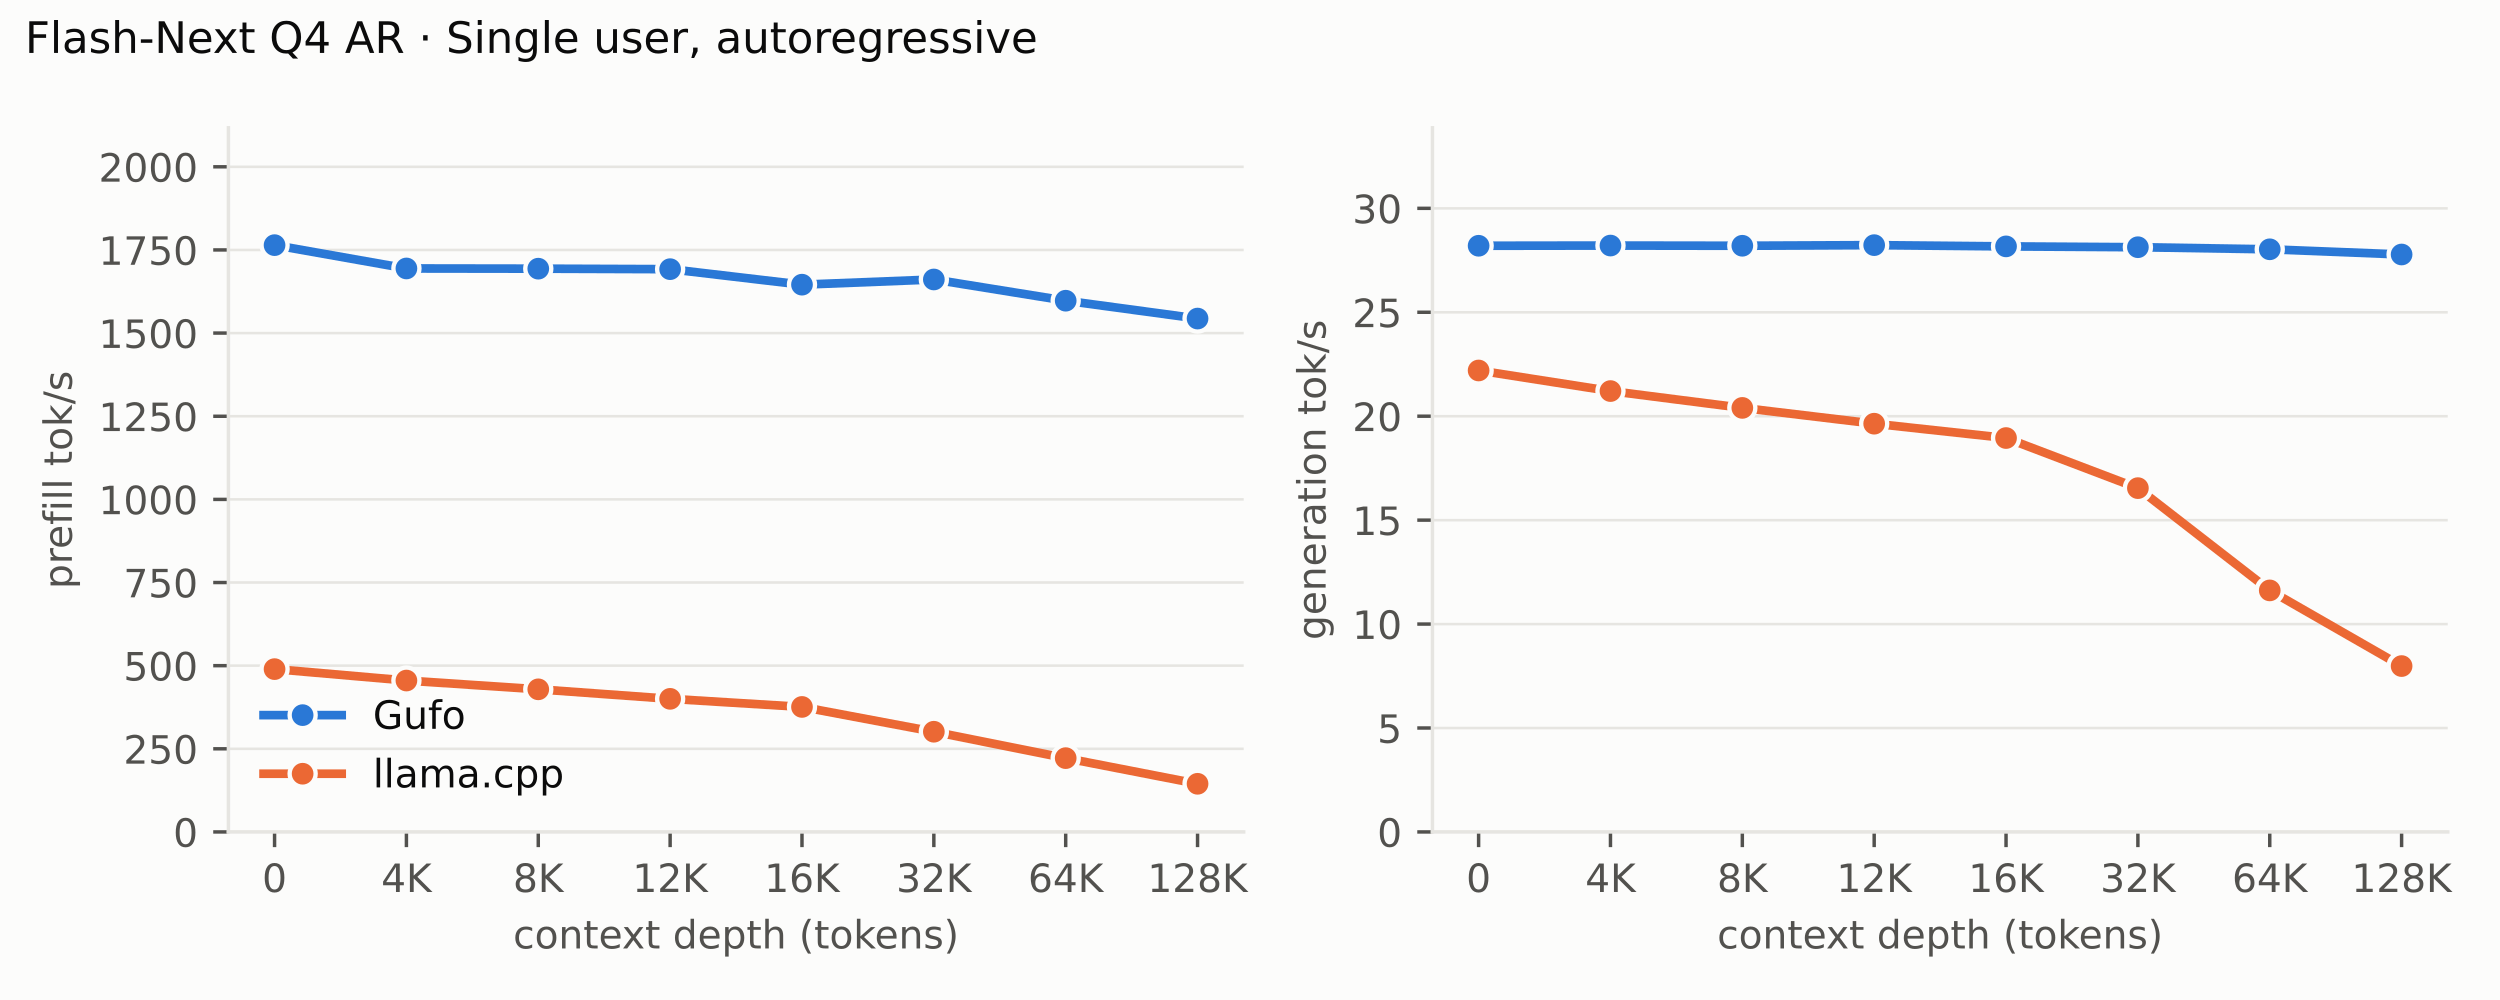
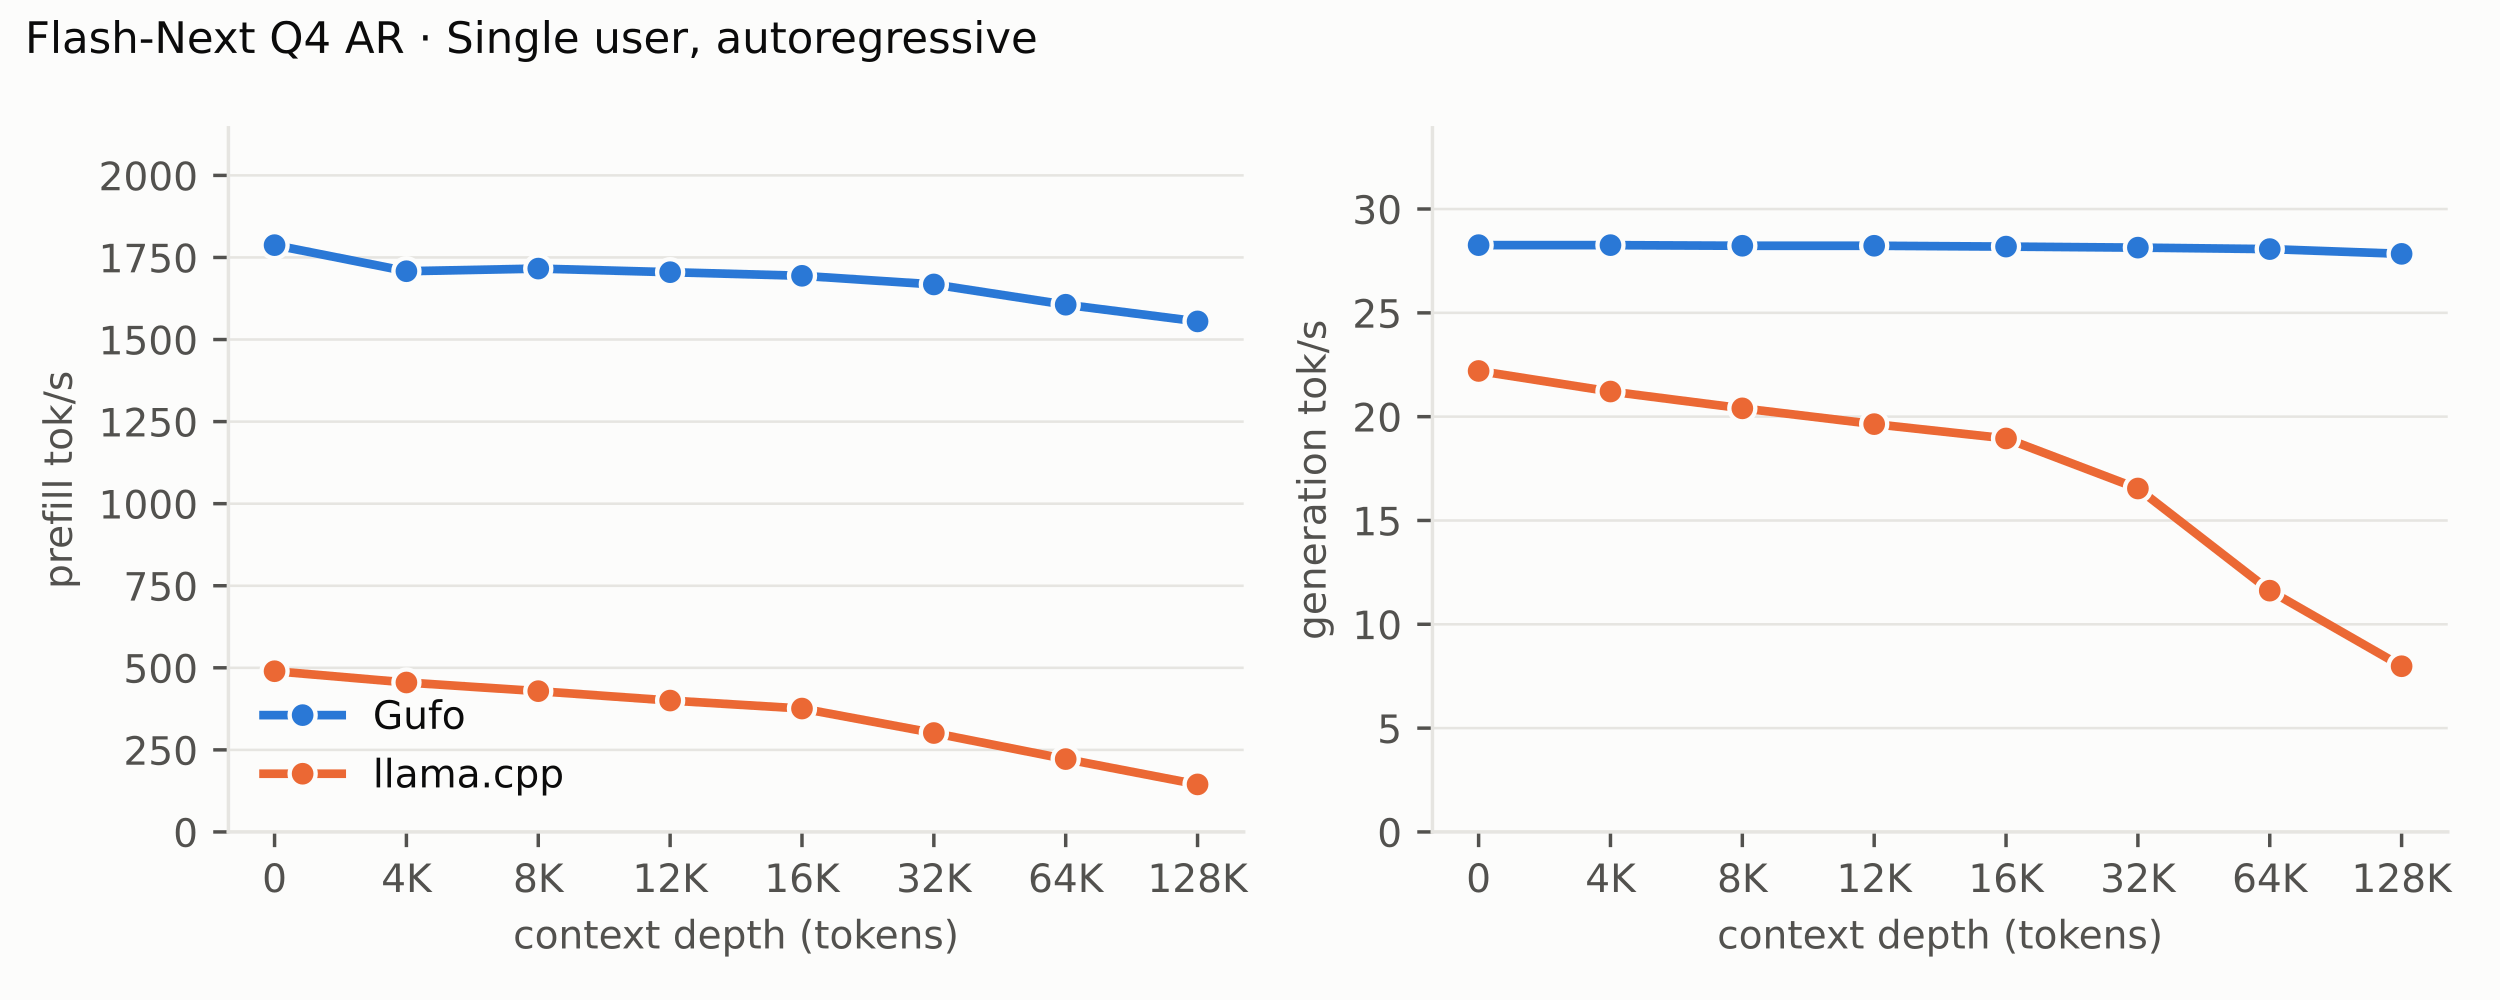
<svg xmlns="http://www.w3.org/2000/svg" xmlns:xlink="http://www.w3.org/1999/xlink" width="576pt" height="230.4pt" viewBox="0 0 576 230.4" version="1.1">
  <defs>
    <style type="text/css">*{stroke-linejoin: round; stroke-linecap: butt}</style>
  </defs>
  <g id="figure_1">
    <g id="patch_1">
      <path d="M 0 230.4 L 576 230.4 L 576 0 L 0 0 z " style="fill: #fcfcfb" />
    </g>
    <g id="axes_1">
      <g id="patch_2">
        <path d="M 52.626 191.679 L 286.549 191.679 L 286.549 29.441 L 52.626 29.441 z " style="fill: #fcfcfb" />
      </g>
      <g id="matplotlib.axis_1">
        <g id="xtick_1">
          <g id="line2d_1">
            <defs>
              <path id="m1ebf051f68" d="M 0 0 L 0 3.5 " style="stroke: #52514e; stroke-width: 0.8" />
            </defs>
            <g>
              <use xlink:href="#m1ebf051f68" x="63.259" y="191.679" style="fill: #52514e; stroke: #52514e; stroke-width: 0.8" />
            </g>
          </g>
          <g id="text_1">
            <text style="font-size: 9px; font-family: 'DejaVu Sans', 'Bitstream Vera Sans', 'Computer Modern Sans Serif', 'Lucida Grande', 'Verdana', 'Geneva', 'Lucid', 'Arial', 'Helvetica', 'Avant Garde', sans-serif; text-anchor: middle; fill: #52514e" x="63.259" y="205.517" transform="rotate(-0 63.25858 205.5172)">0</text>
          </g>
        </g>
        <g id="xtick_2">
          <g id="line2d_2">
            <g>
              <use xlink:href="#m1ebf051f68" x="93.638" y="191.679" style="fill: #52514e; stroke: #52514e; stroke-width: 0.8" />
            </g>
          </g>
          <g id="text_2">
            <text style="font-size: 9px; font-family: 'DejaVu Sans', 'Bitstream Vera Sans', 'Computer Modern Sans Serif', 'Lucida Grande', 'Verdana', 'Geneva', 'Lucid', 'Arial', 'Helvetica', 'Avant Garde', sans-serif; text-anchor: middle; fill: #52514e" x="93.638" y="205.517" transform="rotate(-0 93.63823 205.5172)">4K</text>
          </g>
        </g>
        <g id="xtick_3">
          <g id="line2d_3">
            <g>
              <use xlink:href="#m1ebf051f68" x="124.018" y="191.679" style="fill: #52514e; stroke: #52514e; stroke-width: 0.8" />
            </g>
          </g>
          <g id="text_3">
            <text style="font-size: 9px; font-family: 'DejaVu Sans', 'Bitstream Vera Sans', 'Computer Modern Sans Serif', 'Lucida Grande', 'Verdana', 'Geneva', 'Lucid', 'Arial', 'Helvetica', 'Avant Garde', sans-serif; text-anchor: middle; fill: #52514e" x="124.018" y="205.517" transform="rotate(-0 124.0179 205.5172)">8K</text>
          </g>
        </g>
        <g id="xtick_4">
          <g id="line2d_4">
            <g>
              <use xlink:href="#m1ebf051f68" x="154.398" y="191.679" style="fill: #52514e; stroke: #52514e; stroke-width: 0.8" />
            </g>
          </g>
          <g id="text_4">
            <text style="font-size: 9px; font-family: 'DejaVu Sans', 'Bitstream Vera Sans', 'Computer Modern Sans Serif', 'Lucida Grande', 'Verdana', 'Geneva', 'Lucid', 'Arial', 'Helvetica', 'Avant Garde', sans-serif; text-anchor: middle; fill: #52514e" x="154.398" y="205.517" transform="rotate(-0 154.3975 205.5172)">12K</text>
          </g>
        </g>
        <g id="xtick_5">
          <g id="line2d_5">
            <g>
              <use xlink:href="#m1ebf051f68" x="184.777" y="191.679" style="fill: #52514e; stroke: #52514e; stroke-width: 0.8" />
            </g>
          </g>
          <g id="text_5">
            <text style="font-size: 9px; font-family: 'DejaVu Sans', 'Bitstream Vera Sans', 'Computer Modern Sans Serif', 'Lucida Grande', 'Verdana', 'Geneva', 'Lucid', 'Arial', 'Helvetica', 'Avant Garde', sans-serif; text-anchor: middle; fill: #52514e" x="184.777" y="205.517" transform="rotate(-0 184.7772 205.5172)">16K</text>
          </g>
        </g>
        <g id="xtick_6">
          <g id="line2d_6">
            <g>
              <use xlink:href="#m1ebf051f68" x="215.157" y="191.679" style="fill: #52514e; stroke: #52514e; stroke-width: 0.8" />
            </g>
          </g>
          <g id="text_6">
            <text style="font-size: 9px; font-family: 'DejaVu Sans', 'Bitstream Vera Sans', 'Computer Modern Sans Serif', 'Lucida Grande', 'Verdana', 'Geneva', 'Lucid', 'Arial', 'Helvetica', 'Avant Garde', sans-serif; text-anchor: middle; fill: #52514e" x="215.157" y="205.517" transform="rotate(-0 215.1568 205.5172)">32K</text>
          </g>
        </g>
        <g id="xtick_7">
          <g id="line2d_7">
            <g>
              <use xlink:href="#m1ebf051f68" x="245.536" y="191.679" style="fill: #52514e; stroke: #52514e; stroke-width: 0.8" />
            </g>
          </g>
          <g id="text_7">
            <text style="font-size: 9px; font-family: 'DejaVu Sans', 'Bitstream Vera Sans', 'Computer Modern Sans Serif', 'Lucida Grande', 'Verdana', 'Geneva', 'Lucid', 'Arial', 'Helvetica', 'Avant Garde', sans-serif; text-anchor: middle; fill: #52514e" x="245.536" y="205.517" transform="rotate(-0 245.5365 205.5172)">64K</text>
          </g>
        </g>
        <g id="xtick_8">
          <g id="line2d_8">
            <g>
              <use xlink:href="#m1ebf051f68" x="275.916" y="191.679" style="fill: #52514e; stroke: #52514e; stroke-width: 0.8" />
            </g>
          </g>
          <g id="text_8">
            <text style="font-size: 9px; font-family: 'DejaVu Sans', 'Bitstream Vera Sans', 'Computer Modern Sans Serif', 'Lucida Grande', 'Verdana', 'Geneva', 'Lucid', 'Arial', 'Helvetica', 'Avant Garde', sans-serif; text-anchor: middle; fill: #52514e" x="275.916" y="205.517" transform="rotate(-0 275.9161 205.5172)">128K</text>
          </g>
        </g>
        <g id="text_9">
          <text style="font-size: 9px; font-family: 'DejaVu Sans', 'Bitstream Vera Sans', 'Computer Modern Sans Serif', 'Lucida Grande', 'Verdana', 'Geneva', 'Lucid', 'Arial', 'Helvetica', 'Avant Garde', sans-serif; text-anchor: middle; fill: #52514e" x="169.587" y="218.518" transform="rotate(-0 169.5874 218.5179)">context depth (tokens)</text>
        </g>
      </g>
      <g id="matplotlib.axis_2">
        <g id="ytick_1">
          <g id="line2d_9">
            <path d="M 52.626 191.679 L 286.549 191.679 " clip-path="url(#p1245cb9a4b)" style="fill: none; stroke: #e6e5e1; stroke-width: 0.6; stroke-linecap: square" />
          </g>
          <g id="line2d_10">
            <defs>
              <path id="m680e5b1e24" d="M 0 0 L -3.5 0 " style="stroke: #52514e; stroke-width: 0.8" />
            </defs>
            <g>
              <use xlink:href="#m680e5b1e24" x="52.626" y="191.679" style="fill: #52514e; stroke: #52514e; stroke-width: 0.8" />
            </g>
          </g>
          <g id="text_10">
            <text style="font-size: 9px; font-family: 'DejaVu Sans', 'Bitstream Vera Sans', 'Computer Modern Sans Serif', 'Lucida Grande', 'Verdana', 'Geneva', 'Lucid', 'Arial', 'Helvetica', 'Avant Garde', sans-serif; text-anchor: end; fill: #52514e" x="45.626" y="195.098" transform="rotate(-0 45.6257 195.0982)">0</text>
          </g>
        </g>
        <g id="ytick_2">
          <g id="line2d_11">
-             <path d="M 52.626 172.524 L 286.549 172.524 " clip-path="url(#p1245cb9a4b)" style="fill: none; stroke: #e6e5e1; stroke-width: 0.6; stroke-linecap: square" />
+             <path d="M 52.626 172.771 L 286.549 172.771 " clip-path="url(#p1245cb9a4b)" style="fill: none; stroke: #e6e5e1; stroke-width: 0.6; stroke-linecap: square" />
          </g>
          <g id="line2d_12">
            <g>
-               <use xlink:href="#m680e5b1e24" x="52.626" y="172.524" style="fill: #52514e; stroke: #52514e; stroke-width: 0.8" />
+               <use xlink:href="#m680e5b1e24" x="52.626" y="172.771" style="fill: #52514e; stroke: #52514e; stroke-width: 0.8" />
            </g>
          </g>
          <g id="text_11">
-             <text style="font-size: 9px; font-family: 'DejaVu Sans', 'Bitstream Vera Sans', 'Computer Modern Sans Serif', 'Lucida Grande', 'Verdana', 'Geneva', 'Lucid', 'Arial', 'Helvetica', 'Avant Garde', sans-serif; text-anchor: end; fill: #52514e" x="45.626" y="175.943" transform="rotate(-0 45.6257 175.9426)">250</text>
+             <text style="font-size: 9px; font-family: 'DejaVu Sans', 'Bitstream Vera Sans', 'Computer Modern Sans Serif', 'Lucida Grande', 'Verdana', 'Geneva', 'Lucid', 'Arial', 'Helvetica', 'Avant Garde', sans-serif; text-anchor: end; fill: #52514e" x="45.626" y="176.19" transform="rotate(-0 45.6257 176.1897)">250</text>
          </g>
        </g>
        <g id="ytick_3">
          <g id="line2d_13">
-             <path d="M 52.626 153.368 L 286.549 153.368 " clip-path="url(#p1245cb9a4b)" style="fill: none; stroke: #e6e5e1; stroke-width: 0.6; stroke-linecap: square" />
+             <path d="M 52.626 153.862 L 286.549 153.862 " clip-path="url(#p1245cb9a4b)" style="fill: none; stroke: #e6e5e1; stroke-width: 0.6; stroke-linecap: square" />
          </g>
          <g id="line2d_14">
            <g>
-               <use xlink:href="#m680e5b1e24" x="52.626" y="153.368" style="fill: #52514e; stroke: #52514e; stroke-width: 0.8" />
+               <use xlink:href="#m680e5b1e24" x="52.626" y="153.862" style="fill: #52514e; stroke: #52514e; stroke-width: 0.8" />
            </g>
          </g>
          <g id="text_12">
-             <text style="font-size: 9px; font-family: 'DejaVu Sans', 'Bitstream Vera Sans', 'Computer Modern Sans Serif', 'Lucida Grande', 'Verdana', 'Geneva', 'Lucid', 'Arial', 'Helvetica', 'Avant Garde', sans-serif; text-anchor: end; fill: #52514e" x="45.626" y="156.787" transform="rotate(-0 45.6257 156.787)">500</text>
+             <text style="font-size: 9px; font-family: 'DejaVu Sans', 'Bitstream Vera Sans', 'Computer Modern Sans Serif', 'Lucida Grande', 'Verdana', 'Geneva', 'Lucid', 'Arial', 'Helvetica', 'Avant Garde', sans-serif; text-anchor: end; fill: #52514e" x="45.626" y="157.281" transform="rotate(-0 45.6257 157.2813)">500</text>
          </g>
        </g>
        <g id="ytick_4">
          <g id="line2d_15">
-             <path d="M 52.626 134.212 L 286.549 134.212 " clip-path="url(#p1245cb9a4b)" style="fill: none; stroke: #e6e5e1; stroke-width: 0.6; stroke-linecap: square" />
+             <path d="M 52.626 134.954 L 286.549 134.954 " clip-path="url(#p1245cb9a4b)" style="fill: none; stroke: #e6e5e1; stroke-width: 0.6; stroke-linecap: square" />
          </g>
          <g id="line2d_16">
            <g>
-               <use xlink:href="#m680e5b1e24" x="52.626" y="134.212" style="fill: #52514e; stroke: #52514e; stroke-width: 0.8" />
+               <use xlink:href="#m680e5b1e24" x="52.626" y="134.954" style="fill: #52514e; stroke: #52514e; stroke-width: 0.8" />
            </g>
          </g>
          <g id="text_13">
-             <text style="font-size: 9px; font-family: 'DejaVu Sans', 'Bitstream Vera Sans', 'Computer Modern Sans Serif', 'Lucida Grande', 'Verdana', 'Geneva', 'Lucid', 'Arial', 'Helvetica', 'Avant Garde', sans-serif; text-anchor: end; fill: #52514e" x="45.626" y="137.631" transform="rotate(-0 45.6257 137.6314)">750</text>
+             <text style="font-size: 9px; font-family: 'DejaVu Sans', 'Bitstream Vera Sans', 'Computer Modern Sans Serif', 'Lucida Grande', 'Verdana', 'Geneva', 'Lucid', 'Arial', 'Helvetica', 'Avant Garde', sans-serif; text-anchor: end; fill: #52514e" x="45.626" y="138.373" transform="rotate(-0 45.6257 138.3728)">750</text>
          </g>
        </g>
        <g id="ytick_5">
          <g id="line2d_17">
-             <path d="M 52.626 115.057 L 286.549 115.057 " clip-path="url(#p1245cb9a4b)" style="fill: none; stroke: #e6e5e1; stroke-width: 0.6; stroke-linecap: square" />
+             <path d="M 52.626 116.045 L 286.549 116.045 " clip-path="url(#p1245cb9a4b)" style="fill: none; stroke: #e6e5e1; stroke-width: 0.6; stroke-linecap: square" />
          </g>
          <g id="line2d_18">
            <g>
-               <use xlink:href="#m680e5b1e24" x="52.626" y="115.057" style="fill: #52514e; stroke: #52514e; stroke-width: 0.8" />
+               <use xlink:href="#m680e5b1e24" x="52.626" y="116.045" style="fill: #52514e; stroke: #52514e; stroke-width: 0.8" />
            </g>
          </g>
          <g id="text_14">
-             <text style="font-size: 9px; font-family: 'DejaVu Sans', 'Bitstream Vera Sans', 'Computer Modern Sans Serif', 'Lucida Grande', 'Verdana', 'Geneva', 'Lucid', 'Arial', 'Helvetica', 'Avant Garde', sans-serif; text-anchor: end; fill: #52514e" x="45.626" y="118.476" transform="rotate(-0 45.6257 118.4758)">1000</text>
+             <text style="font-size: 9px; font-family: 'DejaVu Sans', 'Bitstream Vera Sans', 'Computer Modern Sans Serif', 'Lucida Grande', 'Verdana', 'Geneva', 'Lucid', 'Arial', 'Helvetica', 'Avant Garde', sans-serif; text-anchor: end; fill: #52514e" x="45.626" y="119.464" transform="rotate(-0 45.6257 119.4643)">1000</text>
          </g>
        </g>
        <g id="ytick_6">
          <g id="line2d_19">
-             <path d="M 52.626 95.901 L 286.549 95.901 " clip-path="url(#p1245cb9a4b)" style="fill: none; stroke: #e6e5e1; stroke-width: 0.6; stroke-linecap: square" />
+             <path d="M 52.626 97.137 L 286.549 97.137 " clip-path="url(#p1245cb9a4b)" style="fill: none; stroke: #e6e5e1; stroke-width: 0.6; stroke-linecap: square" />
          </g>
          <g id="line2d_20">
            <g>
-               <use xlink:href="#m680e5b1e24" x="52.626" y="95.901" style="fill: #52514e; stroke: #52514e; stroke-width: 0.8" />
+               <use xlink:href="#m680e5b1e24" x="52.626" y="97.137" style="fill: #52514e; stroke: #52514e; stroke-width: 0.8" />
            </g>
          </g>
          <g id="text_15">
-             <text style="font-size: 9px; font-family: 'DejaVu Sans', 'Bitstream Vera Sans', 'Computer Modern Sans Serif', 'Lucida Grande', 'Verdana', 'Geneva', 'Lucid', 'Arial', 'Helvetica', 'Avant Garde', sans-serif; text-anchor: end; fill: #52514e" x="45.626" y="99.32" transform="rotate(-0 45.6257 99.32019)">1250</text>
+             <text style="font-size: 9px; font-family: 'DejaVu Sans', 'Bitstream Vera Sans', 'Computer Modern Sans Serif', 'Lucida Grande', 'Verdana', 'Geneva', 'Lucid', 'Arial', 'Helvetica', 'Avant Garde', sans-serif; text-anchor: end; fill: #52514e" x="45.626" y="100.556" transform="rotate(-0 45.6257 100.5558)">1250</text>
          </g>
        </g>
        <g id="ytick_7">
          <g id="line2d_21">
-             <path d="M 52.626 76.746 L 286.549 76.746 " clip-path="url(#p1245cb9a4b)" style="fill: none; stroke: #e6e5e1; stroke-width: 0.6; stroke-linecap: square" />
+             <path d="M 52.626 78.228 L 286.549 78.228 " clip-path="url(#p1245cb9a4b)" style="fill: none; stroke: #e6e5e1; stroke-width: 0.6; stroke-linecap: square" />
          </g>
          <g id="line2d_22">
            <g>
-               <use xlink:href="#m680e5b1e24" x="52.626" y="76.746" style="fill: #52514e; stroke: #52514e; stroke-width: 0.8" />
+               <use xlink:href="#m680e5b1e24" x="52.626" y="78.228" style="fill: #52514e; stroke: #52514e; stroke-width: 0.8" />
            </g>
          </g>
          <g id="text_16">
-             <text style="font-size: 9px; font-family: 'DejaVu Sans', 'Bitstream Vera Sans', 'Computer Modern Sans Serif', 'Lucida Grande', 'Verdana', 'Geneva', 'Lucid', 'Arial', 'Helvetica', 'Avant Garde', sans-serif; text-anchor: end; fill: #52514e" x="45.626" y="80.165" transform="rotate(-0 45.6257 80.16458)">1500</text>
+             <text style="font-size: 9px; font-family: 'DejaVu Sans', 'Bitstream Vera Sans', 'Computer Modern Sans Serif', 'Lucida Grande', 'Verdana', 'Geneva', 'Lucid', 'Arial', 'Helvetica', 'Avant Garde', sans-serif; text-anchor: end; fill: #52514e" x="45.626" y="81.647" transform="rotate(-0 45.6257 81.64727)">1500</text>
          </g>
        </g>
        <g id="ytick_8">
          <g id="line2d_23">
-             <path d="M 52.626 57.59 L 286.549 57.59 " clip-path="url(#p1245cb9a4b)" style="fill: none; stroke: #e6e5e1; stroke-width: 0.6; stroke-linecap: square" />
+             <path d="M 52.626 59.32 L 286.549 59.32 " clip-path="url(#p1245cb9a4b)" style="fill: none; stroke: #e6e5e1; stroke-width: 0.6; stroke-linecap: square" />
          </g>
          <g id="line2d_24">
            <g>
-               <use xlink:href="#m680e5b1e24" x="52.626" y="57.59" style="fill: #52514e; stroke: #52514e; stroke-width: 0.8" />
+               <use xlink:href="#m680e5b1e24" x="52.626" y="59.32" style="fill: #52514e; stroke: #52514e; stroke-width: 0.8" />
            </g>
          </g>
          <g id="text_17">
-             <text style="font-size: 9px; font-family: 'DejaVu Sans', 'Bitstream Vera Sans', 'Computer Modern Sans Serif', 'Lucida Grande', 'Verdana', 'Geneva', 'Lucid', 'Arial', 'Helvetica', 'Avant Garde', sans-serif; text-anchor: end; fill: #52514e" x="45.626" y="61.009" transform="rotate(-0 45.6257 61.00897)">1750</text>
+             <text style="font-size: 9px; font-family: 'DejaVu Sans', 'Bitstream Vera Sans', 'Computer Modern Sans Serif', 'Lucida Grande', 'Verdana', 'Geneva', 'Lucid', 'Arial', 'Helvetica', 'Avant Garde', sans-serif; text-anchor: end; fill: #52514e" x="45.626" y="62.739" transform="rotate(-0 45.6257 62.73878)">1750</text>
          </g>
        </g>
        <g id="ytick_9">
          <g id="line2d_25">
-             <path d="M 52.626 38.434 L 286.549 38.434 " clip-path="url(#p1245cb9a4b)" style="fill: none; stroke: #e6e5e1; stroke-width: 0.6; stroke-linecap: square" />
+             <path d="M 52.626 40.411 L 286.549 40.411 " clip-path="url(#p1245cb9a4b)" style="fill: none; stroke: #e6e5e1; stroke-width: 0.6; stroke-linecap: square" />
          </g>
          <g id="line2d_26">
            <g>
-               <use xlink:href="#m680e5b1e24" x="52.626" y="38.434" style="fill: #52514e; stroke: #52514e; stroke-width: 0.8" />
+               <use xlink:href="#m680e5b1e24" x="52.626" y="40.411" style="fill: #52514e; stroke: #52514e; stroke-width: 0.8" />
            </g>
          </g>
          <g id="text_18">
-             <text style="font-size: 9px; font-family: 'DejaVu Sans', 'Bitstream Vera Sans', 'Computer Modern Sans Serif', 'Lucida Grande', 'Verdana', 'Geneva', 'Lucid', 'Arial', 'Helvetica', 'Avant Garde', sans-serif; text-anchor: end; fill: #52514e" x="45.626" y="41.853" transform="rotate(-0 45.6257 41.85336)">2000</text>
+             <text style="font-size: 9px; font-family: 'DejaVu Sans', 'Bitstream Vera Sans', 'Computer Modern Sans Serif', 'Lucida Grande', 'Verdana', 'Geneva', 'Lucid', 'Arial', 'Helvetica', 'Avant Garde', sans-serif; text-anchor: end; fill: #52514e" x="45.626" y="43.83" transform="rotate(-0 45.6257 43.83028)">2000</text>
          </g>
        </g>
        <g id="text_19">
          <text style="font-size: 9px; font-family: 'DejaVu Sans', 'Bitstream Vera Sans', 'Computer Modern Sans Serif', 'Lucida Grande', 'Verdana', 'Geneva', 'Lucid', 'Arial', 'Helvetica', 'Avant Garde', sans-serif; text-anchor: middle; fill: #52514e" x="16.559" y="110.56" transform="rotate(-90 16.55859 110.56)">prefill tok/s</text>
        </g>
      </g>
      <g id="line2d_27">
-         <path d="M 63.259 56.481 L 93.638 61.853 L 124.018 61.903 L 154.398 62.016 L 184.777 65.589 L 215.157 64.391 L 245.536 69.283 L 275.916 73.397 " clip-path="url(#p1245cb9a4b)" style="fill: none; stroke: #2a78d6; stroke-width: 2; stroke-linecap: square" />
+         <path d="M 63.259 56.481 L 93.638 62.49 L 124.018 61.882 L 154.398 62.713 L 184.777 63.546 L 215.157 65.535 L 245.536 70.208 L 275.916 74.055 " clip-path="url(#p1245cb9a4b)" style="fill: none; stroke: #2a78d6; stroke-width: 2; stroke-linecap: square" />
        <defs>
          <path id="m91930ba968" d="M 0 3 C 0.796 3 1.559 2.684 2.121 2.121 C 2.684 1.559 3 0.796 3 0 C 3 -0.796 2.684 -1.559 2.121 -2.121 C 1.559 -2.684 0.796 -3 0 -3 C -0.796 -3 -1.559 -2.684 -2.121 -2.121 C -2.684 -1.559 -3 -0.796 -3 0 C -3 0.796 -2.684 1.559 -2.121 2.121 C -1.559 2.684 -0.796 3 0 3 z " style="stroke: #fcfcfb" />
        </defs>
        <g clip-path="url(#p1245cb9a4b)">
          <use xlink:href="#m91930ba968" x="63.259" y="56.481" style="fill: #2a78d6; stroke: #fcfcfb" />
-           <use xlink:href="#m91930ba968" x="93.638" y="61.853" style="fill: #2a78d6; stroke: #fcfcfb" />
-           <use xlink:href="#m91930ba968" x="124.018" y="61.903" style="fill: #2a78d6; stroke: #fcfcfb" />
-           <use xlink:href="#m91930ba968" x="154.398" y="62.016" style="fill: #2a78d6; stroke: #fcfcfb" />
-           <use xlink:href="#m91930ba968" x="184.777" y="65.589" style="fill: #2a78d6; stroke: #fcfcfb" />
-           <use xlink:href="#m91930ba968" x="215.157" y="64.391" style="fill: #2a78d6; stroke: #fcfcfb" />
-           <use xlink:href="#m91930ba968" x="245.536" y="69.283" style="fill: #2a78d6; stroke: #fcfcfb" />
-           <use xlink:href="#m91930ba968" x="275.916" y="73.397" style="fill: #2a78d6; stroke: #fcfcfb" />
+           <use xlink:href="#m91930ba968" x="93.638" y="62.49" style="fill: #2a78d6; stroke: #fcfcfb" />
+           <use xlink:href="#m91930ba968" x="124.018" y="61.882" style="fill: #2a78d6; stroke: #fcfcfb" />
+           <use xlink:href="#m91930ba968" x="154.398" y="62.713" style="fill: #2a78d6; stroke: #fcfcfb" />
+           <use xlink:href="#m91930ba968" x="184.777" y="63.546" style="fill: #2a78d6; stroke: #fcfcfb" />
+           <use xlink:href="#m91930ba968" x="215.157" y="65.535" style="fill: #2a78d6; stroke: #fcfcfb" />
+           <use xlink:href="#m91930ba968" x="245.536" y="70.208" style="fill: #2a78d6; stroke: #fcfcfb" />
+           <use xlink:href="#m91930ba968" x="275.916" y="74.055" style="fill: #2a78d6; stroke: #fcfcfb" />
        </g>
      </g>
      <g id="line2d_28">
-         <path d="M 63.259 154.166 L 93.638 156.798 L 124.018 158.82 L 154.398 161.014 L 184.777 162.878 L 215.157 168.592 L 245.536 174.674 L 275.916 180.586 " clip-path="url(#p1245cb9a4b)" style="fill: none; stroke: #eb6834; stroke-width: 2; stroke-linecap: square" />
+         <path d="M 63.259 154.65 L 93.638 157.248 L 124.018 159.244 L 154.398 161.41 L 184.777 163.249 L 215.157 168.89 L 245.536 174.893 L 275.916 180.729 " clip-path="url(#p1245cb9a4b)" style="fill: none; stroke: #eb6834; stroke-width: 2; stroke-linecap: square" />
        <defs>
          <path id="ma0614988b8" d="M 0 3 C 0.796 3 1.559 2.684 2.121 2.121 C 2.684 1.559 3 0.796 3 0 C 3 -0.796 2.684 -1.559 2.121 -2.121 C 1.559 -2.684 0.796 -3 0 -3 C -0.796 -3 -1.559 -2.684 -2.121 -2.121 C -2.684 -1.559 -3 -0.796 -3 0 C -3 0.796 -2.684 1.559 -2.121 2.121 C -1.559 2.684 -0.796 3 0 3 z " style="stroke: #fcfcfb" />
        </defs>
        <g clip-path="url(#p1245cb9a4b)">
-           <use xlink:href="#ma0614988b8" x="63.259" y="154.166" style="fill: #eb6834; stroke: #fcfcfb" />
-           <use xlink:href="#ma0614988b8" x="93.638" y="156.798" style="fill: #eb6834; stroke: #fcfcfb" />
-           <use xlink:href="#ma0614988b8" x="124.018" y="158.82" style="fill: #eb6834; stroke: #fcfcfb" />
-           <use xlink:href="#ma0614988b8" x="154.398" y="161.014" style="fill: #eb6834; stroke: #fcfcfb" />
-           <use xlink:href="#ma0614988b8" x="184.777" y="162.878" style="fill: #eb6834; stroke: #fcfcfb" />
-           <use xlink:href="#ma0614988b8" x="215.157" y="168.592" style="fill: #eb6834; stroke: #fcfcfb" />
-           <use xlink:href="#ma0614988b8" x="245.536" y="174.674" style="fill: #eb6834; stroke: #fcfcfb" />
-           <use xlink:href="#ma0614988b8" x="275.916" y="180.586" style="fill: #eb6834; stroke: #fcfcfb" />
+           <use xlink:href="#ma0614988b8" x="63.259" y="154.65" style="fill: #eb6834; stroke: #fcfcfb" />
+           <use xlink:href="#ma0614988b8" x="93.638" y="157.248" style="fill: #eb6834; stroke: #fcfcfb" />
+           <use xlink:href="#ma0614988b8" x="124.018" y="159.244" style="fill: #eb6834; stroke: #fcfcfb" />
+           <use xlink:href="#ma0614988b8" x="154.398" y="161.41" style="fill: #eb6834; stroke: #fcfcfb" />
+           <use xlink:href="#ma0614988b8" x="184.777" y="163.249" style="fill: #eb6834; stroke: #fcfcfb" />
+           <use xlink:href="#ma0614988b8" x="215.157" y="168.89" style="fill: #eb6834; stroke: #fcfcfb" />
+           <use xlink:href="#ma0614988b8" x="245.536" y="174.893" style="fill: #eb6834; stroke: #fcfcfb" />
+           <use xlink:href="#ma0614988b8" x="275.916" y="180.729" style="fill: #eb6834; stroke: #fcfcfb" />
        </g>
      </g>
      <g id="patch_3">
        <path d="M 52.626 191.679 L 52.626 29.441 " style="fill: none; stroke: #e6e5e1; stroke-width: 0.8; stroke-linejoin: miter; stroke-linecap: square" />
      </g>
      <g id="patch_4">
        <path d="M 52.626 191.679 L 286.549 191.679 " style="fill: none; stroke: #e6e5e1; stroke-width: 0.8; stroke-linejoin: miter; stroke-linecap: square" />
      </g>
      <g id="legend_1">
        <g id="line2d_29">
          <path d="M 60.726 164.766 L 69.726 164.766 L 78.726 164.766 " style="fill: none; stroke: #2a78d6; stroke-width: 2; stroke-linecap: square" />
          <g>
            <use xlink:href="#m91930ba968" x="69.726" y="164.766" style="fill: #2a78d6; stroke: #fcfcfb" />
          </g>
        </g>
        <g id="text_20">
          <text style="font-size: 9px; font-family: 'DejaVu Sans', 'Bitstream Vera Sans', 'Computer Modern Sans Serif', 'Lucida Grande', 'Verdana', 'Geneva', 'Lucid', 'Arial', 'Helvetica', 'Avant Garde', sans-serif; text-anchor: start; fill: #0b0b0b" x="85.926" y="167.916" transform="rotate(-0 85.9257 167.9165)">Gufo</text>
        </g>
        <g id="line2d_30">
          <path d="M 60.726 178.267 L 69.726 178.267 L 78.726 178.267 " style="fill: none; stroke: #eb6834; stroke-width: 2; stroke-linecap: square" />
          <g>
            <use xlink:href="#ma0614988b8" x="69.726" y="178.267" style="fill: #eb6834; stroke: #fcfcfb" />
          </g>
        </g>
        <g id="text_21">
          <text style="font-size: 9px; font-family: 'DejaVu Sans', 'Bitstream Vera Sans', 'Computer Modern Sans Serif', 'Lucida Grande', 'Verdana', 'Geneva', 'Lucid', 'Arial', 'Helvetica', 'Avant Garde', sans-serif; text-anchor: start; fill: #0b0b0b" x="85.926" y="181.417" transform="rotate(-0 85.9257 181.4172)">llama.cpp</text>
        </g>
      </g>
    </g>
    <g id="axes_2">
      <g id="patch_5">
        <path d="M 330.039 191.679 L 563.963 191.679 L 563.963 29.441 L 330.039 29.441 z " style="fill: #fcfcfb" />
      </g>
      <g id="matplotlib.axis_3">
        <g id="xtick_9">
          <g id="line2d_31">
            <g>
              <use xlink:href="#m1ebf051f68" x="340.672" y="191.679" style="fill: #52514e; stroke: #52514e; stroke-width: 0.8" />
            </g>
          </g>
          <g id="text_22">
            <text style="font-size: 9px; font-family: 'DejaVu Sans', 'Bitstream Vera Sans', 'Computer Modern Sans Serif', 'Lucida Grande', 'Verdana', 'Geneva', 'Lucid', 'Arial', 'Helvetica', 'Avant Garde', sans-serif; text-anchor: middle; fill: #52514e" x="340.672" y="205.517" transform="rotate(-0 340.6723 205.5172)">0</text>
          </g>
        </g>
        <g id="xtick_10">
          <g id="line2d_32">
            <g>
              <use xlink:href="#m1ebf051f68" x="371.052" y="191.679" style="fill: #52514e; stroke: #52514e; stroke-width: 0.8" />
            </g>
          </g>
          <g id="text_23">
            <text style="font-size: 9px; font-family: 'DejaVu Sans', 'Bitstream Vera Sans', 'Computer Modern Sans Serif', 'Lucida Grande', 'Verdana', 'Geneva', 'Lucid', 'Arial', 'Helvetica', 'Avant Garde', sans-serif; text-anchor: middle; fill: #52514e" x="371.052" y="205.517" transform="rotate(-0 371.052 205.5172)">4K</text>
          </g>
        </g>
        <g id="xtick_11">
          <g id="line2d_33">
            <g>
              <use xlink:href="#m1ebf051f68" x="401.432" y="191.679" style="fill: #52514e; stroke: #52514e; stroke-width: 0.8" />
            </g>
          </g>
          <g id="text_24">
            <text style="font-size: 9px; font-family: 'DejaVu Sans', 'Bitstream Vera Sans', 'Computer Modern Sans Serif', 'Lucida Grande', 'Verdana', 'Geneva', 'Lucid', 'Arial', 'Helvetica', 'Avant Garde', sans-serif; text-anchor: middle; fill: #52514e" x="401.432" y="205.517" transform="rotate(-0 401.4316 205.5172)">8K</text>
          </g>
        </g>
        <g id="xtick_12">
          <g id="line2d_34">
            <g>
              <use xlink:href="#m1ebf051f68" x="431.811" y="191.679" style="fill: #52514e; stroke: #52514e; stroke-width: 0.8" />
            </g>
          </g>
          <g id="text_25">
            <text style="font-size: 9px; font-family: 'DejaVu Sans', 'Bitstream Vera Sans', 'Computer Modern Sans Serif', 'Lucida Grande', 'Verdana', 'Geneva', 'Lucid', 'Arial', 'Helvetica', 'Avant Garde', sans-serif; text-anchor: middle; fill: #52514e" x="431.811" y="205.517" transform="rotate(-0 431.8113 205.5172)">12K</text>
          </g>
        </g>
        <g id="xtick_13">
          <g id="line2d_35">
            <g>
              <use xlink:href="#m1ebf051f68" x="462.191" y="191.679" style="fill: #52514e; stroke: #52514e; stroke-width: 0.8" />
            </g>
          </g>
          <g id="text_26">
            <text style="font-size: 9px; font-family: 'DejaVu Sans', 'Bitstream Vera Sans', 'Computer Modern Sans Serif', 'Lucida Grande', 'Verdana', 'Geneva', 'Lucid', 'Arial', 'Helvetica', 'Avant Garde', sans-serif; text-anchor: middle; fill: #52514e" x="462.191" y="205.517" transform="rotate(-0 462.1909 205.5172)">16K</text>
          </g>
        </g>
        <g id="xtick_14">
          <g id="line2d_36">
            <g>
              <use xlink:href="#m1ebf051f68" x="492.571" y="191.679" style="fill: #52514e; stroke: #52514e; stroke-width: 0.8" />
            </g>
          </g>
          <g id="text_27">
            <text style="font-size: 9px; font-family: 'DejaVu Sans', 'Bitstream Vera Sans', 'Computer Modern Sans Serif', 'Lucida Grande', 'Verdana', 'Geneva', 'Lucid', 'Arial', 'Helvetica', 'Avant Garde', sans-serif; text-anchor: middle; fill: #52514e" x="492.571" y="205.517" transform="rotate(-0 492.5706 205.5172)">32K</text>
          </g>
        </g>
        <g id="xtick_15">
          <g id="line2d_37">
            <g>
              <use xlink:href="#m1ebf051f68" x="522.95" y="191.679" style="fill: #52514e; stroke: #52514e; stroke-width: 0.8" />
            </g>
          </g>
          <g id="text_28">
            <text style="font-size: 9px; font-family: 'DejaVu Sans', 'Bitstream Vera Sans', 'Computer Modern Sans Serif', 'Lucida Grande', 'Verdana', 'Geneva', 'Lucid', 'Arial', 'Helvetica', 'Avant Garde', sans-serif; text-anchor: middle; fill: #52514e" x="522.95" y="205.517" transform="rotate(-0 522.9502 205.5172)">64K</text>
          </g>
        </g>
        <g id="xtick_16">
          <g id="line2d_38">
            <g>
              <use xlink:href="#m1ebf051f68" x="553.33" y="191.679" style="fill: #52514e; stroke: #52514e; stroke-width: 0.8" />
            </g>
          </g>
          <g id="text_29">
            <text style="font-size: 9px; font-family: 'DejaVu Sans', 'Bitstream Vera Sans', 'Computer Modern Sans Serif', 'Lucida Grande', 'Verdana', 'Geneva', 'Lucid', 'Arial', 'Helvetica', 'Avant Garde', sans-serif; text-anchor: middle; fill: #52514e" x="553.33" y="205.517" transform="rotate(-0 553.3299 205.5172)">128K</text>
          </g>
        </g>
        <g id="text_30">
          <text style="font-size: 9px; font-family: 'DejaVu Sans', 'Bitstream Vera Sans', 'Computer Modern Sans Serif', 'Lucida Grande', 'Verdana', 'Geneva', 'Lucid', 'Arial', 'Helvetica', 'Avant Garde', sans-serif; text-anchor: middle; fill: #52514e" x="447.001" y="218.518" transform="rotate(-0 447.0011 218.5179)">context depth (tokens)</text>
        </g>
      </g>
      <g id="matplotlib.axis_4">
        <g id="ytick_10">
          <g id="line2d_39">
            <path d="M 330.039 191.679 L 563.963 191.679 " clip-path="url(#pfcade36f7c)" style="fill: none; stroke: #e6e5e1; stroke-width: 0.6; stroke-linecap: square" />
          </g>
          <g id="line2d_40">
            <g>
              <use xlink:href="#m680e5b1e24" x="330.039" y="191.679" style="fill: #52514e; stroke: #52514e; stroke-width: 0.8" />
            </g>
          </g>
          <g id="text_31">
            <text style="font-size: 9px; font-family: 'DejaVu Sans', 'Bitstream Vera Sans', 'Computer Modern Sans Serif', 'Lucida Grande', 'Verdana', 'Geneva', 'Lucid', 'Arial', 'Helvetica', 'Avant Garde', sans-serif; text-anchor: end; fill: #52514e" x="323.039" y="195.098" transform="rotate(-0 323.0395 195.0982)">0</text>
          </g>
        </g>
        <g id="ytick_11">
          <g id="line2d_41">
-             <path d="M 330.039 167.733 L 563.963 167.733 " clip-path="url(#pfcade36f7c)" style="fill: none; stroke: #e6e5e1; stroke-width: 0.6; stroke-linecap: square" />
+             <path d="M 330.039 167.759 L 563.963 167.759 " clip-path="url(#pfcade36f7c)" style="fill: none; stroke: #e6e5e1; stroke-width: 0.6; stroke-linecap: square" />
          </g>
          <g id="line2d_42">
            <g>
-               <use xlink:href="#m680e5b1e24" x="330.039" y="167.733" style="fill: #52514e; stroke: #52514e; stroke-width: 0.8" />
+               <use xlink:href="#m680e5b1e24" x="330.039" y="167.759" style="fill: #52514e; stroke: #52514e; stroke-width: 0.8" />
            </g>
          </g>
          <g id="text_32">
-             <text style="font-size: 9px; font-family: 'DejaVu Sans', 'Bitstream Vera Sans', 'Computer Modern Sans Serif', 'Lucida Grande', 'Verdana', 'Geneva', 'Lucid', 'Arial', 'Helvetica', 'Avant Garde', sans-serif; text-anchor: end; fill: #52514e" x="323.039" y="171.152" transform="rotate(-0 323.0395 171.1523)">5</text>
+             <text style="font-size: 9px; font-family: 'DejaVu Sans', 'Bitstream Vera Sans', 'Computer Modern Sans Serif', 'Lucida Grande', 'Verdana', 'Geneva', 'Lucid', 'Arial', 'Helvetica', 'Avant Garde', sans-serif; text-anchor: end; fill: #52514e" x="323.039" y="171.178" transform="rotate(-0 323.0395 171.1777)">5</text>
          </g>
        </g>
        <g id="ytick_12">
          <g id="line2d_43">
-             <path d="M 330.039 143.787 L 563.963 143.787 " clip-path="url(#pfcade36f7c)" style="fill: none; stroke: #e6e5e1; stroke-width: 0.6; stroke-linecap: square" />
+             <path d="M 330.039 143.838 L 563.963 143.838 " clip-path="url(#pfcade36f7c)" style="fill: none; stroke: #e6e5e1; stroke-width: 0.6; stroke-linecap: square" />
          </g>
          <g id="line2d_44">
            <g>
-               <use xlink:href="#m680e5b1e24" x="330.039" y="143.787" style="fill: #52514e; stroke: #52514e; stroke-width: 0.8" />
+               <use xlink:href="#m680e5b1e24" x="330.039" y="143.838" style="fill: #52514e; stroke: #52514e; stroke-width: 0.8" />
            </g>
          </g>
          <g id="text_33">
-             <text style="font-size: 9px; font-family: 'DejaVu Sans', 'Bitstream Vera Sans', 'Computer Modern Sans Serif', 'Lucida Grande', 'Verdana', 'Geneva', 'Lucid', 'Arial', 'Helvetica', 'Avant Garde', sans-serif; text-anchor: end; fill: #52514e" x="323.039" y="147.206" transform="rotate(-0 323.0395 147.2064)">10</text>
+             <text style="font-size: 9px; font-family: 'DejaVu Sans', 'Bitstream Vera Sans', 'Computer Modern Sans Serif', 'Lucida Grande', 'Verdana', 'Geneva', 'Lucid', 'Arial', 'Helvetica', 'Avant Garde', sans-serif; text-anchor: end; fill: #52514e" x="323.039" y="147.257" transform="rotate(-0 323.0395 147.2572)">10</text>
          </g>
        </g>
        <g id="ytick_13">
          <g id="line2d_45">
-             <path d="M 330.039 119.841 L 563.963 119.841 " clip-path="url(#pfcade36f7c)" style="fill: none; stroke: #e6e5e1; stroke-width: 0.6; stroke-linecap: square" />
+             <path d="M 330.039 119.918 L 563.963 119.918 " clip-path="url(#pfcade36f7c)" style="fill: none; stroke: #e6e5e1; stroke-width: 0.6; stroke-linecap: square" />
          </g>
          <g id="line2d_46">
            <g>
-               <use xlink:href="#m680e5b1e24" x="330.039" y="119.841" style="fill: #52514e; stroke: #52514e; stroke-width: 0.8" />
+               <use xlink:href="#m680e5b1e24" x="330.039" y="119.918" style="fill: #52514e; stroke: #52514e; stroke-width: 0.8" />
            </g>
          </g>
          <g id="text_34">
-             <text style="font-size: 9px; font-family: 'DejaVu Sans', 'Bitstream Vera Sans', 'Computer Modern Sans Serif', 'Lucida Grande', 'Verdana', 'Geneva', 'Lucid', 'Arial', 'Helvetica', 'Avant Garde', sans-serif; text-anchor: end; fill: #52514e" x="323.039" y="123.26" transform="rotate(-0 323.0395 123.2604)">15</text>
+             <text style="font-size: 9px; font-family: 'DejaVu Sans', 'Bitstream Vera Sans', 'Computer Modern Sans Serif', 'Lucida Grande', 'Verdana', 'Geneva', 'Lucid', 'Arial', 'Helvetica', 'Avant Garde', sans-serif; text-anchor: end; fill: #52514e" x="323.039" y="123.337" transform="rotate(-0 323.0395 123.3367)">15</text>
          </g>
        </g>
        <g id="ytick_14">
          <g id="line2d_47">
-             <path d="M 330.039 95.896 L 563.963 95.896 " clip-path="url(#pfcade36f7c)" style="fill: none; stroke: #e6e5e1; stroke-width: 0.6; stroke-linecap: square" />
+             <path d="M 330.039 95.997 L 563.963 95.997 " clip-path="url(#pfcade36f7c)" style="fill: none; stroke: #e6e5e1; stroke-width: 0.6; stroke-linecap: square" />
          </g>
          <g id="line2d_48">
            <g>
-               <use xlink:href="#m680e5b1e24" x="330.039" y="95.896" style="fill: #52514e; stroke: #52514e; stroke-width: 0.8" />
+               <use xlink:href="#m680e5b1e24" x="330.039" y="95.997" style="fill: #52514e; stroke: #52514e; stroke-width: 0.8" />
            </g>
          </g>
          <g id="text_35">
-             <text style="font-size: 9px; font-family: 'DejaVu Sans', 'Bitstream Vera Sans', 'Computer Modern Sans Serif', 'Lucida Grande', 'Verdana', 'Geneva', 'Lucid', 'Arial', 'Helvetica', 'Avant Garde', sans-serif; text-anchor: end; fill: #52514e" x="323.039" y="99.314" transform="rotate(-0 323.0395 99.31449)">20</text>
+             <text style="font-size: 9px; font-family: 'DejaVu Sans', 'Bitstream Vera Sans', 'Computer Modern Sans Serif', 'Lucida Grande', 'Verdana', 'Geneva', 'Lucid', 'Arial', 'Helvetica', 'Avant Garde', sans-serif; text-anchor: end; fill: #52514e" x="323.039" y="99.416" transform="rotate(-0 323.0395 99.41617)">20</text>
          </g>
        </g>
        <g id="ytick_15">
          <g id="line2d_49">
-             <path d="M 330.039 71.95 L 563.963 71.95 " clip-path="url(#pfcade36f7c)" style="fill: none; stroke: #e6e5e1; stroke-width: 0.6; stroke-linecap: square" />
+             <path d="M 330.039 72.077 L 563.963 72.077 " clip-path="url(#pfcade36f7c)" style="fill: none; stroke: #e6e5e1; stroke-width: 0.6; stroke-linecap: square" />
          </g>
          <g id="line2d_50">
            <g>
-               <use xlink:href="#m680e5b1e24" x="330.039" y="71.95" style="fill: #52514e; stroke: #52514e; stroke-width: 0.8" />
+               <use xlink:href="#m680e5b1e24" x="330.039" y="72.077" style="fill: #52514e; stroke: #52514e; stroke-width: 0.8" />
            </g>
          </g>
          <g id="text_36">
-             <text style="font-size: 9px; font-family: 'DejaVu Sans', 'Bitstream Vera Sans', 'Computer Modern Sans Serif', 'Lucida Grande', 'Verdana', 'Geneva', 'Lucid', 'Arial', 'Helvetica', 'Avant Garde', sans-serif; text-anchor: end; fill: #52514e" x="323.039" y="75.369" transform="rotate(-0 323.0395 75.36856)">25</text>
+             <text style="font-size: 9px; font-family: 'DejaVu Sans', 'Bitstream Vera Sans', 'Computer Modern Sans Serif', 'Lucida Grande', 'Verdana', 'Geneva', 'Lucid', 'Arial', 'Helvetica', 'Avant Garde', sans-serif; text-anchor: end; fill: #52514e" x="323.039" y="75.496" transform="rotate(-0 323.0395 75.49566)">25</text>
          </g>
        </g>
        <g id="ytick_16">
          <g id="line2d_51">
-             <path d="M 330.039 48.004 L 563.963 48.004 " clip-path="url(#pfcade36f7c)" style="fill: none; stroke: #e6e5e1; stroke-width: 0.6; stroke-linecap: square" />
+             <path d="M 330.039 48.156 L 563.963 48.156 " clip-path="url(#pfcade36f7c)" style="fill: none; stroke: #e6e5e1; stroke-width: 0.6; stroke-linecap: square" />
          </g>
          <g id="line2d_52">
            <g>
-               <use xlink:href="#m680e5b1e24" x="330.039" y="48.004" style="fill: #52514e; stroke: #52514e; stroke-width: 0.8" />
+               <use xlink:href="#m680e5b1e24" x="330.039" y="48.156" style="fill: #52514e; stroke: #52514e; stroke-width: 0.8" />
            </g>
          </g>
          <g id="text_37">
-             <text style="font-size: 9px; font-family: 'DejaVu Sans', 'Bitstream Vera Sans', 'Computer Modern Sans Serif', 'Lucida Grande', 'Verdana', 'Geneva', 'Lucid', 'Arial', 'Helvetica', 'Avant Garde', sans-serif; text-anchor: end; fill: #52514e" x="323.039" y="51.423" transform="rotate(-0 323.0395 51.42262)">30</text>
+             <text style="font-size: 9px; font-family: 'DejaVu Sans', 'Bitstream Vera Sans', 'Computer Modern Sans Serif', 'Lucida Grande', 'Verdana', 'Geneva', 'Lucid', 'Arial', 'Helvetica', 'Avant Garde', sans-serif; text-anchor: end; fill: #52514e" x="323.039" y="51.575" transform="rotate(-0 323.0395 51.57514)">30</text>
          </g>
        </g>
        <g id="text_38">
          <text style="font-size: 9px; font-family: 'DejaVu Sans', 'Bitstream Vera Sans', 'Computer Modern Sans Serif', 'Lucida Grande', 'Verdana', 'Geneva', 'Lucid', 'Arial', 'Helvetica', 'Avant Garde', sans-serif; text-anchor: middle; fill: #52514e" x="305.425" y="110.56" transform="rotate(-90 305.4248 110.56)">generation tok/s</text>
        </g>
      </g>
      <g id="line2d_53">
-         <path d="M 340.672 56.624 L 371.052 56.576 L 401.432 56.624 L 431.811 56.481 L 462.191 56.768 L 492.571 56.959 L 522.95 57.438 L 553.33 58.636 " clip-path="url(#pfcade36f7c)" style="fill: none; stroke: #2a78d6; stroke-width: 2; stroke-linecap: square" />
+         <path d="M 340.672 56.481 L 371.052 56.481 L 401.432 56.624 L 431.811 56.624 L 462.191 56.815 L 492.571 57.055 L 522.95 57.39 L 553.33 58.49 " clip-path="url(#pfcade36f7c)" style="fill: none; stroke: #2a78d6; stroke-width: 2; stroke-linecap: square" />
        <g clip-path="url(#pfcade36f7c)">
-           <use xlink:href="#m91930ba968" x="340.672" y="56.624" style="fill: #2a78d6; stroke: #fcfcfb" />
-           <use xlink:href="#m91930ba968" x="371.052" y="56.576" style="fill: #2a78d6; stroke: #fcfcfb" />
+           <use xlink:href="#m91930ba968" x="340.672" y="56.481" style="fill: #2a78d6; stroke: #fcfcfb" />
+           <use xlink:href="#m91930ba968" x="371.052" y="56.481" style="fill: #2a78d6; stroke: #fcfcfb" />
          <use xlink:href="#m91930ba968" x="401.432" y="56.624" style="fill: #2a78d6; stroke: #fcfcfb" />
-           <use xlink:href="#m91930ba968" x="431.811" y="56.481" style="fill: #2a78d6; stroke: #fcfcfb" />
-           <use xlink:href="#m91930ba968" x="462.191" y="56.768" style="fill: #2a78d6; stroke: #fcfcfb" />
-           <use xlink:href="#m91930ba968" x="492.571" y="56.959" style="fill: #2a78d6; stroke: #fcfcfb" />
-           <use xlink:href="#m91930ba968" x="522.95" y="57.438" style="fill: #2a78d6; stroke: #fcfcfb" />
-           <use xlink:href="#m91930ba968" x="553.33" y="58.636" style="fill: #2a78d6; stroke: #fcfcfb" />
+           <use xlink:href="#m91930ba968" x="431.811" y="56.624" style="fill: #2a78d6; stroke: #fcfcfb" />
+           <use xlink:href="#m91930ba968" x="462.191" y="56.815" style="fill: #2a78d6; stroke: #fcfcfb" />
+           <use xlink:href="#m91930ba968" x="492.571" y="57.055" style="fill: #2a78d6; stroke: #fcfcfb" />
+           <use xlink:href="#m91930ba968" x="522.95" y="57.39" style="fill: #2a78d6; stroke: #fcfcfb" />
+           <use xlink:href="#m91930ba968" x="553.33" y="58.49" style="fill: #2a78d6; stroke: #fcfcfb" />
        </g>
      </g>
      <g id="line2d_54">
-         <path d="M 340.672 85.359 L 371.052 90.101 L 401.432 93.98 L 431.811 97.62 L 462.191 100.924 L 492.571 112.466 L 522.95 136.029 L 553.33 153.462 " clip-path="url(#pfcade36f7c)" style="fill: none; stroke: #eb6834; stroke-width: 2; stroke-linecap: square" />
+         <path d="M 340.672 85.472 L 371.052 90.208 L 401.432 94.084 L 431.811 97.72 L 462.191 101.021 L 492.571 112.55 L 522.95 136.088 L 553.33 153.502 " clip-path="url(#pfcade36f7c)" style="fill: none; stroke: #eb6834; stroke-width: 2; stroke-linecap: square" />
        <g clip-path="url(#pfcade36f7c)">
-           <use xlink:href="#ma0614988b8" x="340.672" y="85.359" style="fill: #eb6834; stroke: #fcfcfb" />
-           <use xlink:href="#ma0614988b8" x="371.052" y="90.101" style="fill: #eb6834; stroke: #fcfcfb" />
-           <use xlink:href="#ma0614988b8" x="401.432" y="93.98" style="fill: #eb6834; stroke: #fcfcfb" />
-           <use xlink:href="#ma0614988b8" x="431.811" y="97.62" style="fill: #eb6834; stroke: #fcfcfb" />
-           <use xlink:href="#ma0614988b8" x="462.191" y="100.924" style="fill: #eb6834; stroke: #fcfcfb" />
-           <use xlink:href="#ma0614988b8" x="492.571" y="112.466" style="fill: #eb6834; stroke: #fcfcfb" />
-           <use xlink:href="#ma0614988b8" x="522.95" y="136.029" style="fill: #eb6834; stroke: #fcfcfb" />
-           <use xlink:href="#ma0614988b8" x="553.33" y="153.462" style="fill: #eb6834; stroke: #fcfcfb" />
+           <use xlink:href="#ma0614988b8" x="340.672" y="85.472" style="fill: #eb6834; stroke: #fcfcfb" />
+           <use xlink:href="#ma0614988b8" x="371.052" y="90.208" style="fill: #eb6834; stroke: #fcfcfb" />
+           <use xlink:href="#ma0614988b8" x="401.432" y="94.084" style="fill: #eb6834; stroke: #fcfcfb" />
+           <use xlink:href="#ma0614988b8" x="431.811" y="97.72" style="fill: #eb6834; stroke: #fcfcfb" />
+           <use xlink:href="#ma0614988b8" x="462.191" y="101.021" style="fill: #eb6834; stroke: #fcfcfb" />
+           <use xlink:href="#ma0614988b8" x="492.571" y="112.55" style="fill: #eb6834; stroke: #fcfcfb" />
+           <use xlink:href="#ma0614988b8" x="522.95" y="136.088" style="fill: #eb6834; stroke: #fcfcfb" />
+           <use xlink:href="#ma0614988b8" x="553.33" y="153.502" style="fill: #eb6834; stroke: #fcfcfb" />
        </g>
      </g>
      <g id="patch_6">
        <path d="M 330.039 191.679 L 330.039 29.441 " style="fill: none; stroke: #e6e5e1; stroke-width: 0.8; stroke-linejoin: miter; stroke-linecap: square" />
      </g>
      <g id="patch_7">
        <path d="M 330.039 191.679 L 563.963 191.679 " style="fill: none; stroke: #e6e5e1; stroke-width: 0.8; stroke-linejoin: miter; stroke-linecap: square" />
      </g>
    </g>
    <g id="text_39">
      <text style="font-size: 10px; font-family: 'DejaVu Sans', 'Bitstream Vera Sans', 'Computer Modern Sans Serif', 'Lucida Grande', 'Verdana', 'Geneva', 'Lucid', 'Arial', 'Helvetica', 'Avant Garde', sans-serif; text-anchor: start; fill: #0b0b0b" x="5.76" y="12.206" transform="rotate(-0 5.76 12.20644)">Flash-Next Q4 AR · Single user, autoregressive</text>
    </g>
  </g>
  <defs>
    <clipPath id="p1245cb9a4b">
      <rect x="52.626" y="29.441" width="233.923" height="162.239" />
    </clipPath>
    <clipPath id="pfcade36f7c">
      <rect x="330.039" y="29.441" width="233.923" height="162.239" />
    </clipPath>
  </defs>
</svg>
